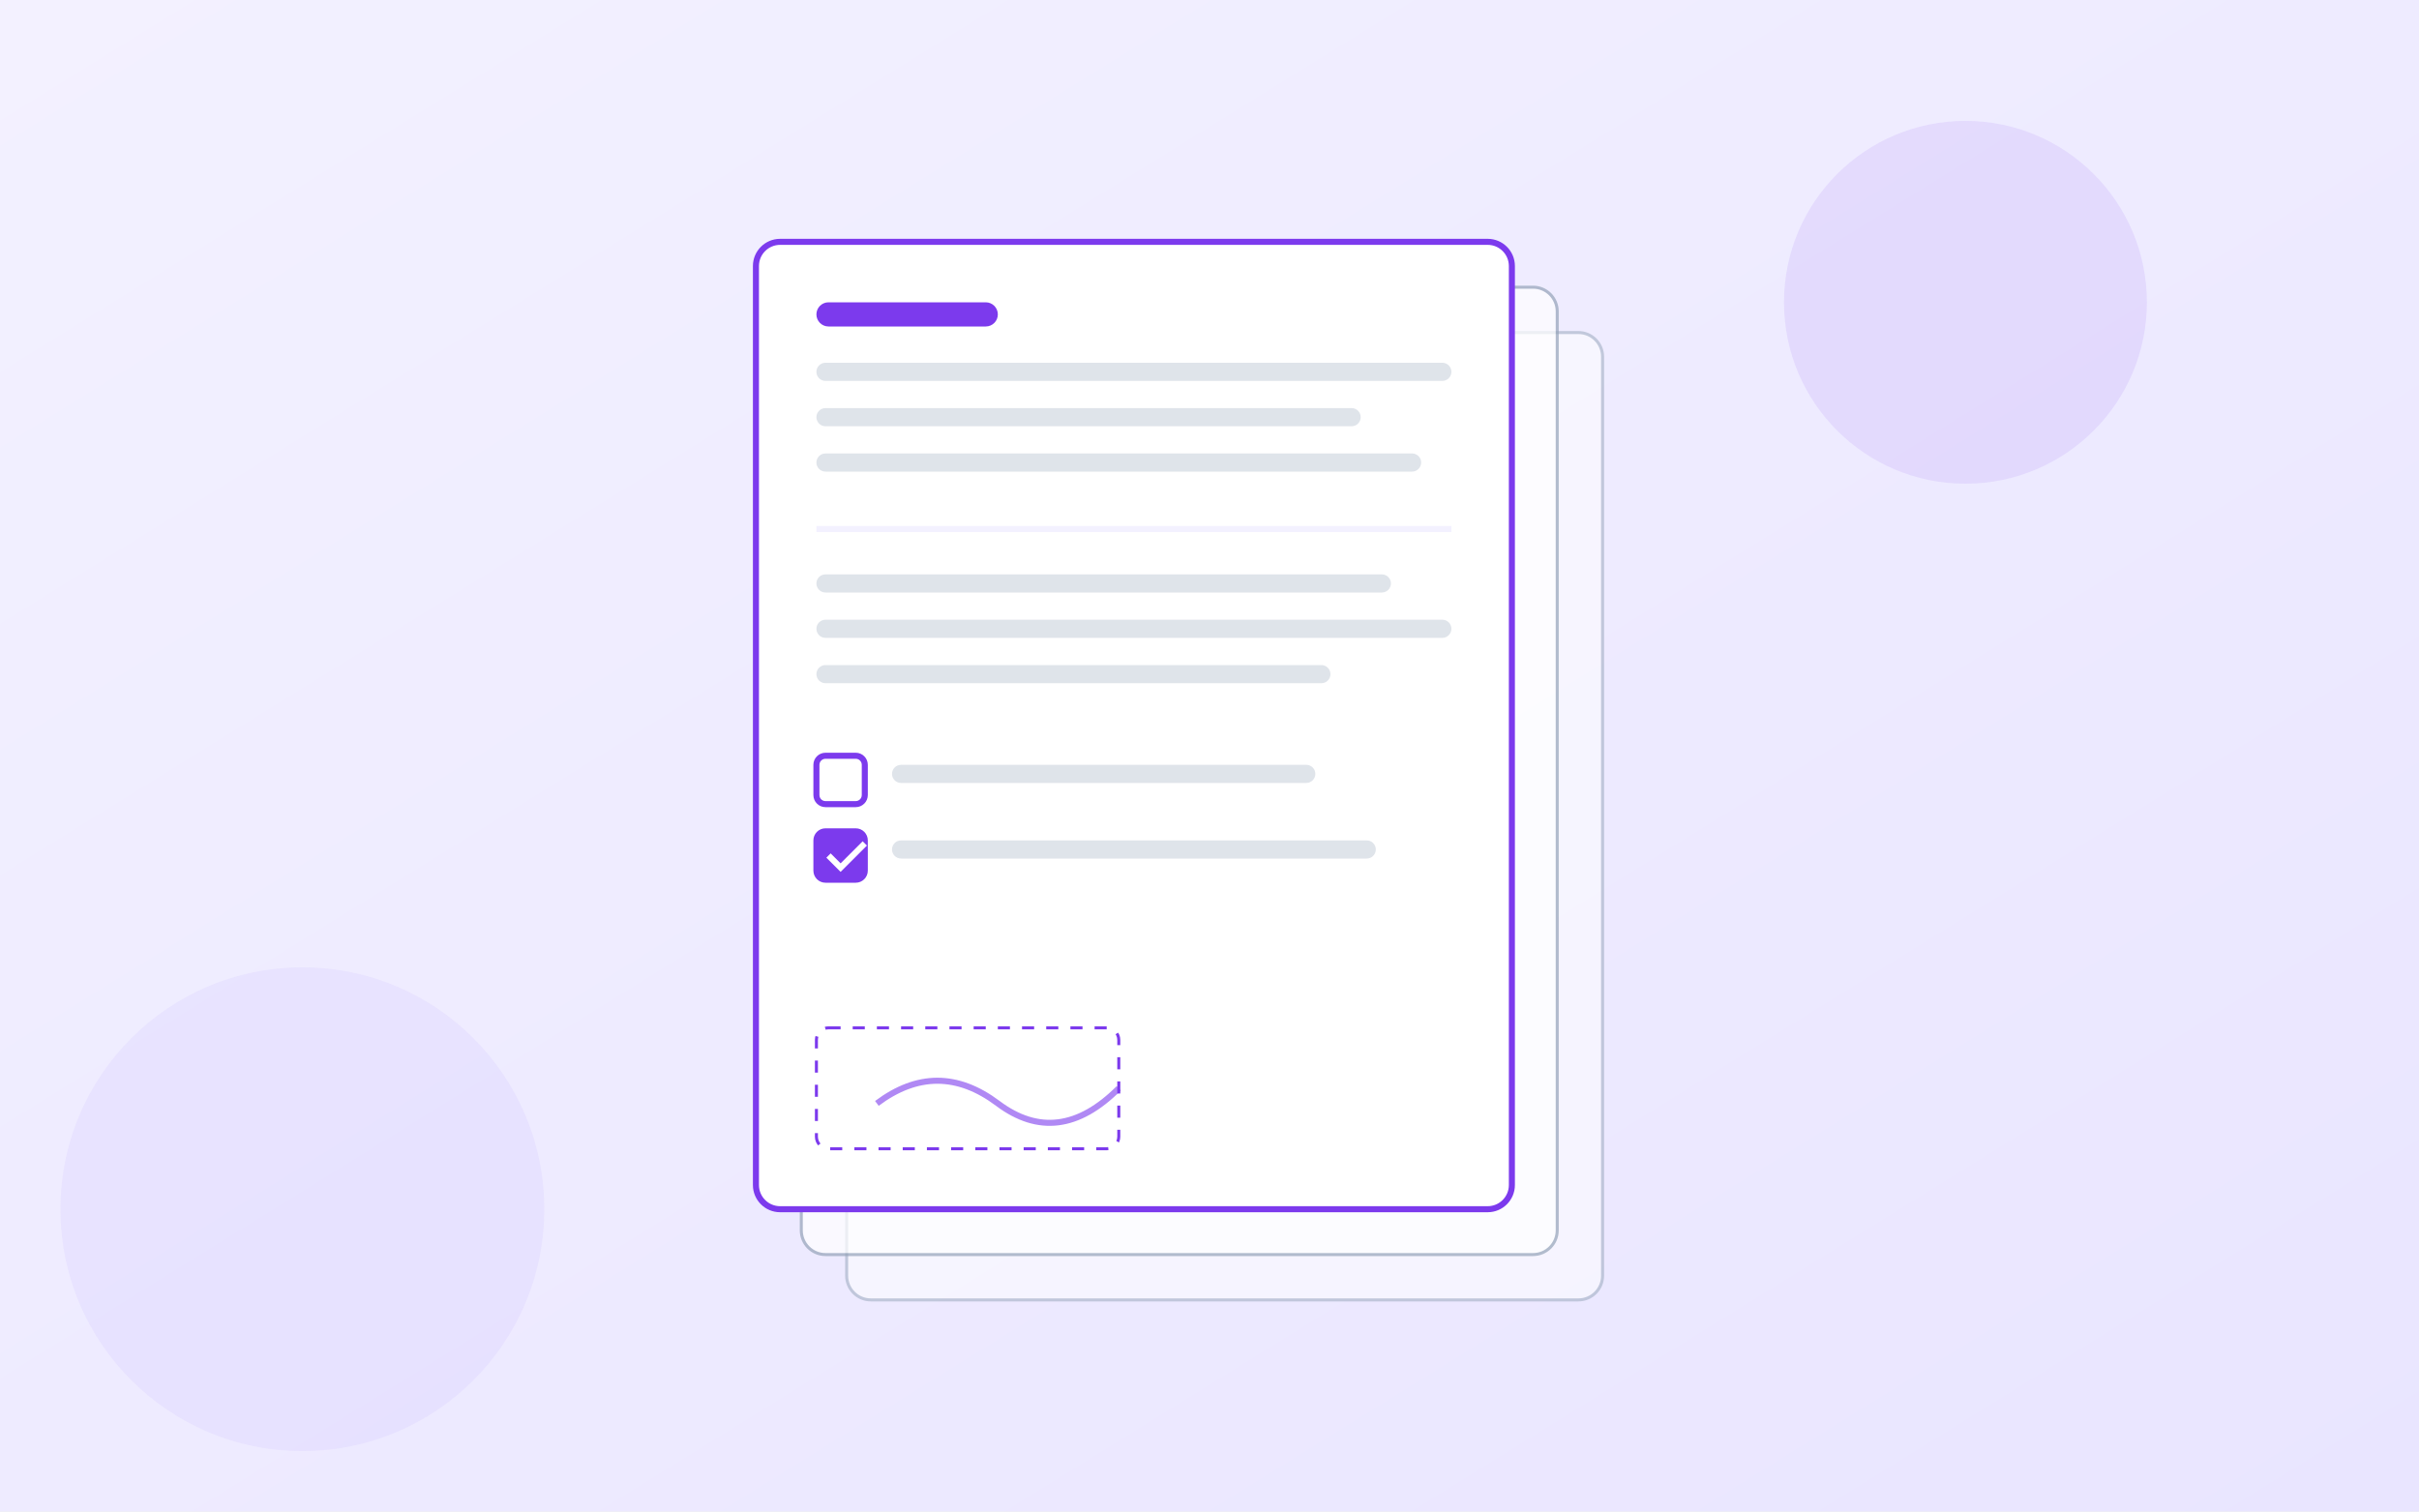
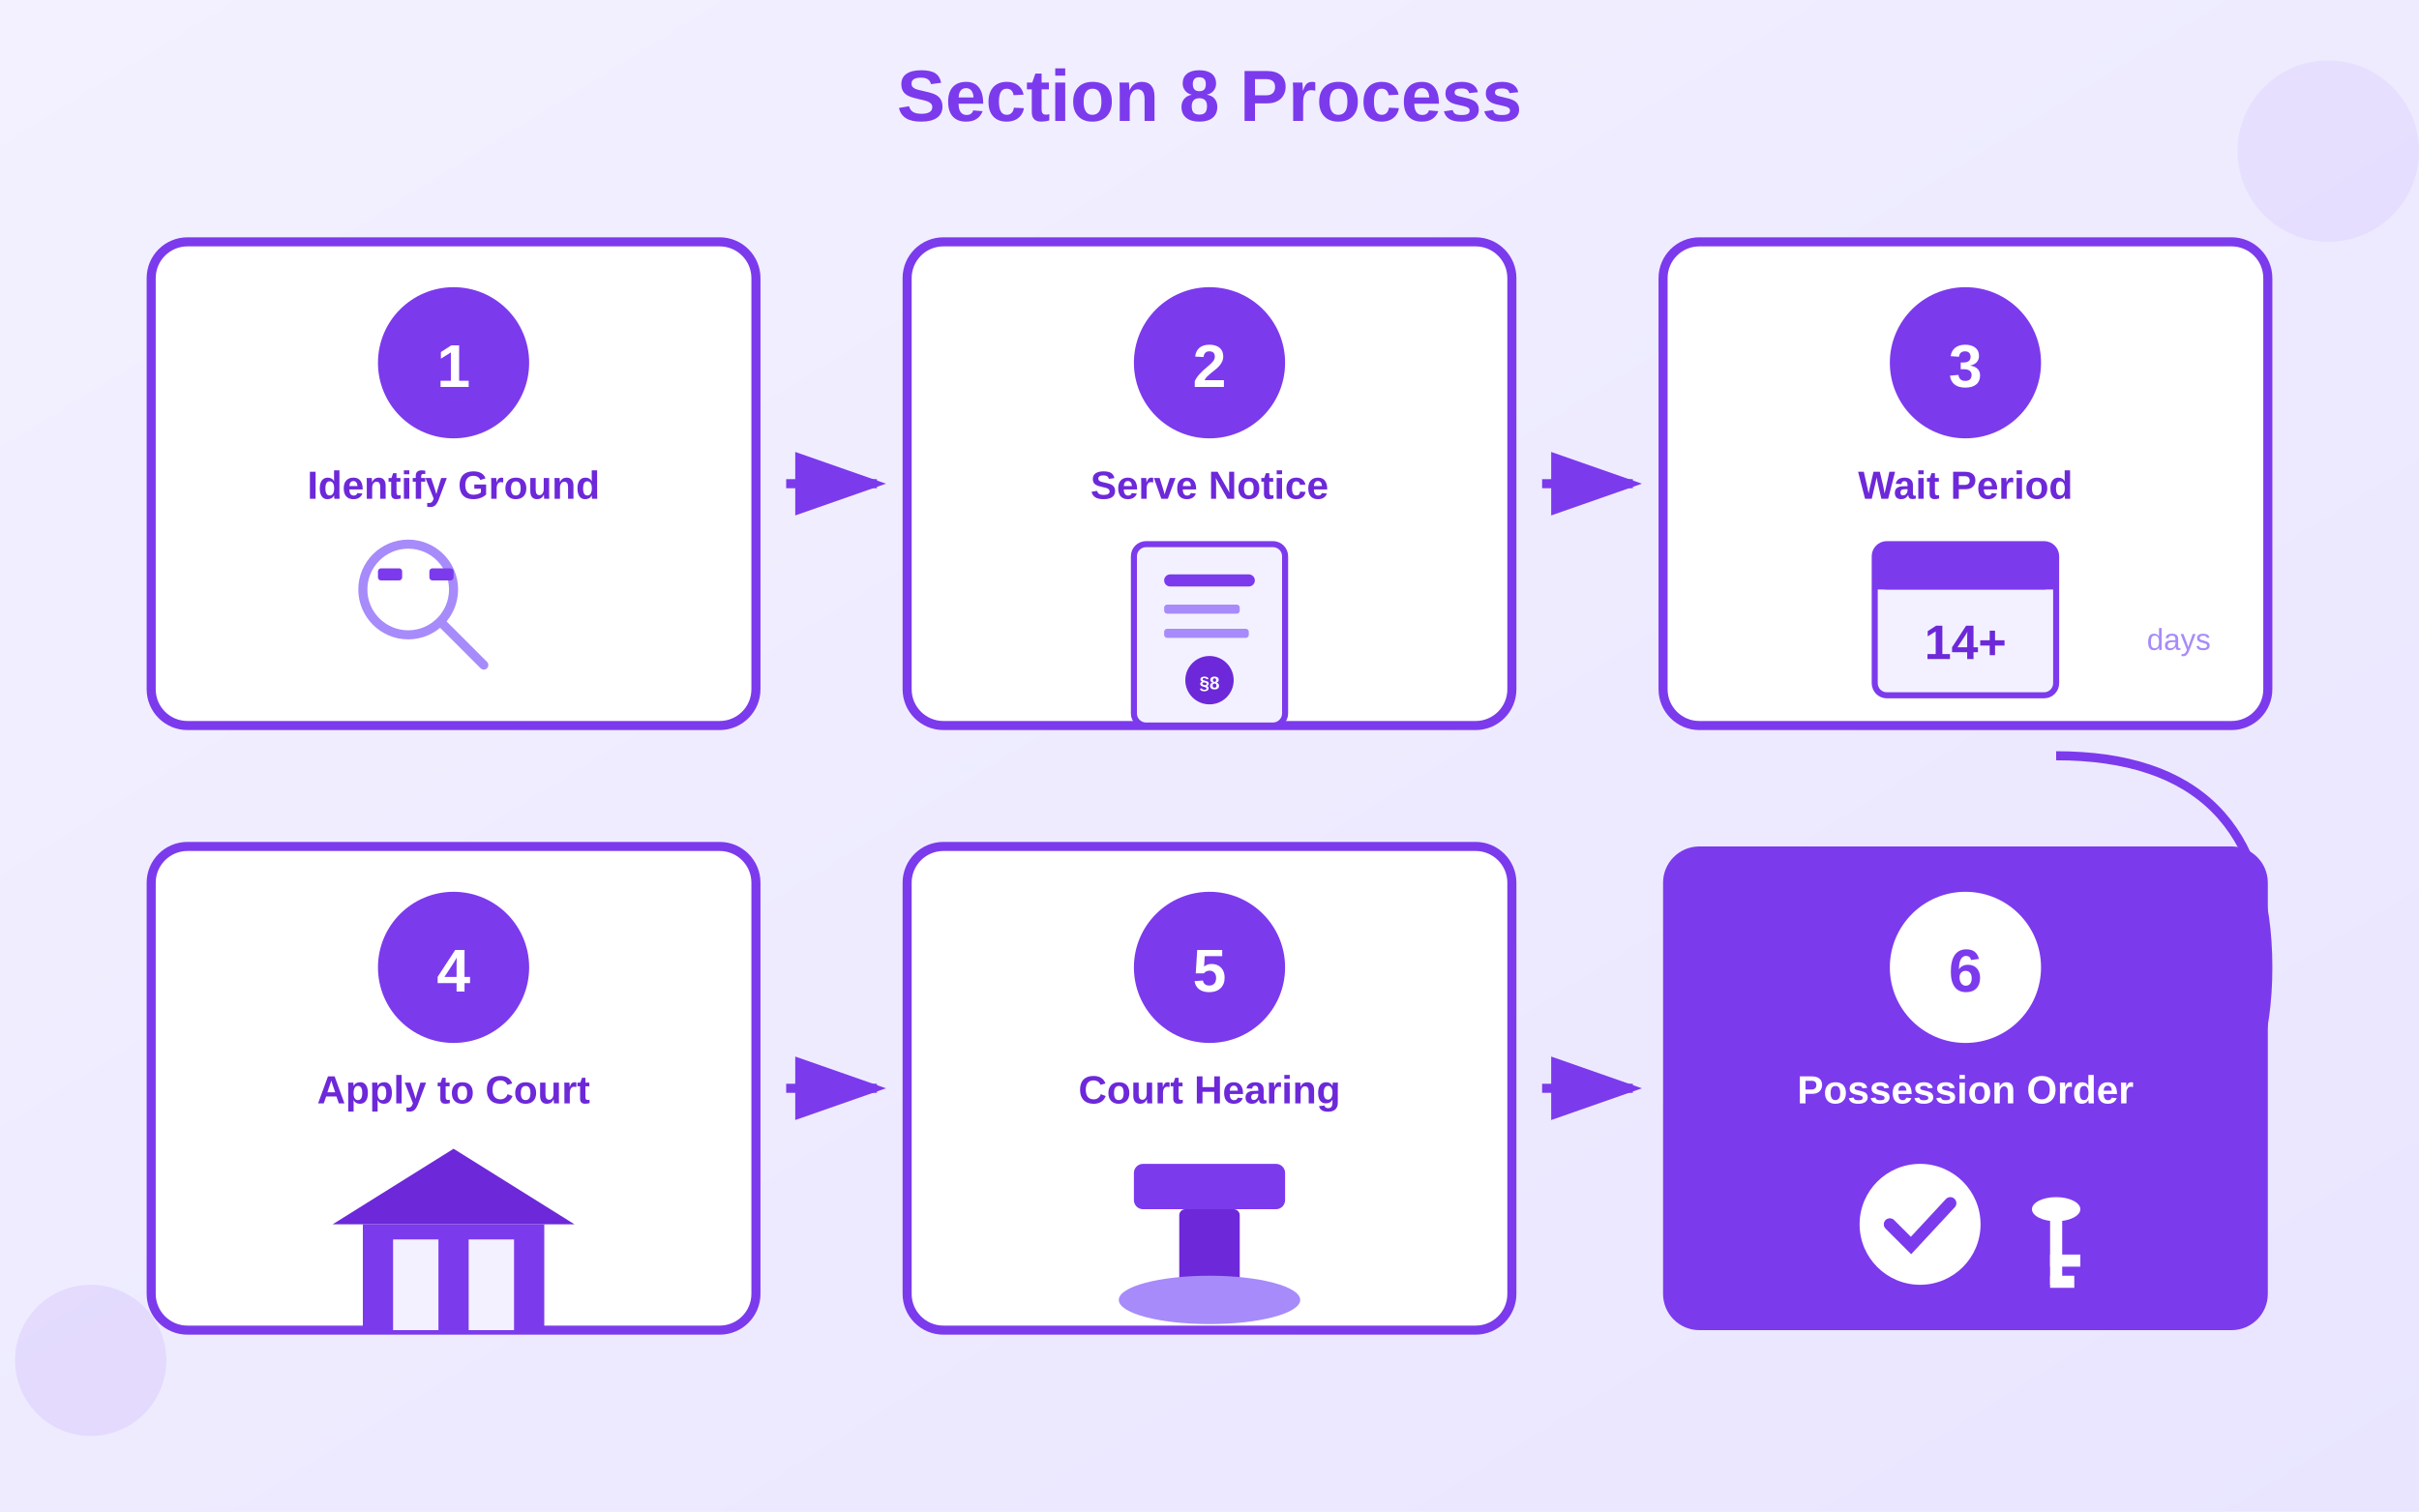
<svg xmlns="http://www.w3.org/2000/svg" viewBox="0 0 800 500">
  <defs>
    <linearGradient id="bgGrad" x1="0%" y1="0%" x2="100%" y2="100%">
      <stop offset="0%" style="stop-color:#F3F1FF" />
      <stop offset="100%" style="stop-color:#E9E5FF" />
    </linearGradient>
+     <marker id="arrowhead" markerWidth="10" markerHeight="7" refX="9" refY="3.5" orient="auto">
+       <polygon points="0 0, 10 3.5, 0 7" fill="#7C3AED" />
+     </marker>
  </defs>
  <rect width="800" height="500" fill="url(#bgGrad)" />
-   <g transform="translate(250, 80)">
-     <rect x="30" y="30" width="250" height="320" rx="8" fill="white" stroke="#94A3B8" stroke-width="1" opacity="0.5" />
-     <rect x="15" y="15" width="250" height="320" rx="8" fill="white" stroke="#94A3B8" stroke-width="1" opacity="0.7" />
-     <rect x="0" y="0" width="250" height="320" rx="8" fill="white" stroke="#7C3AED" stroke-width="2" />
-     <rect x="20" y="20" width="60" height="8" rx="4" fill="#7C3AED" />
-     <rect x="20" y="40" width="210" height="6" rx="3" fill="#94A3B8" opacity="0.3" />
-     <rect x="20" y="55" width="180" height="6" rx="3" fill="#94A3B8" opacity="0.3" />
-     <rect x="20" y="70" width="200" height="6" rx="3" fill="#94A3B8" opacity="0.3" />
-     <line x1="20" y1="95" x2="230" y2="95" stroke="#F3F1FF" stroke-width="2" />
-     <rect x="20" y="110" width="190" height="6" rx="3" fill="#94A3B8" opacity="0.3" />
-     <rect x="20" y="125" width="210" height="6" rx="3" fill="#94A3B8" opacity="0.3" />
-     <rect x="20" y="140" width="170" height="6" rx="3" fill="#94A3B8" opacity="0.3" />
-     <rect x="20" y="170" width="16" height="16" rx="3" stroke="#7C3AED" stroke-width="2" fill="none" />
-     <rect x="45" y="173" width="140" height="6" rx="3" fill="#94A3B8" opacity="0.3" />
-     <rect x="20" y="195" width="16" height="16" rx="3" stroke="#7C3AED" stroke-width="2" fill="#7C3AED" />
-     <path d="M24 203 L28 207 L36 199" stroke="white" stroke-width="2" fill="none" />
-     <rect x="45" y="198" width="160" height="6" rx="3" fill="#94A3B8" opacity="0.3" />
-     <rect x="20" y="260" width="100" height="40" rx="4" stroke="#7C3AED" stroke-width="1" stroke-dasharray="4" fill="none" />
-     <path d="M40 285 Q60 270 80 285 Q100 300 120 280" stroke="#7C3AED" stroke-width="2" fill="none" opacity="0.6" />
+   <text x="400" y="40" text-anchor="middle" fill="#7C3AED" font-size="24" font-weight="bold" font-family="Arial">Section 8 Process</text>
+   <g transform="translate(50, 80)">
+     <rect x="0" y="0" width="200" height="160" rx="12" fill="white" stroke="#7C3AED" stroke-width="3" />
+     <circle cx="100" cy="40" r="25" fill="#7C3AED" />
+     <text x="100" y="48" text-anchor="middle" fill="white" font-size="20" font-weight="bold" font-family="Arial">1</text>
+     <text x="100" y="85" text-anchor="middle" fill="#6D28D9" font-size="13" font-weight="bold" font-family="Arial">Identify Ground</text>
+     <circle cx="85" cy="115" r="15" fill="none" stroke="#A78BFA" stroke-width="3" />
+     <line x1="96" y1="126" x2="110" y2="140" stroke="#A78BFA" stroke-width="3" stroke-linecap="round" />
+     <rect x="75" y="108" width="8" height="4" rx="1" fill="#7C3AED" />
+     <rect x="92" y="108" width="8" height="4" rx="1" fill="#7C3AED" />
  </g>
-   <circle cx="650" cy="100" r="60" fill="#7C3AED" opacity="0.1" />
-   <circle cx="100" cy="400" r="80" fill="#A78BFA" opacity="0.1" />
+   <line x1="260" y1="160" x2="290" y2="160" stroke="#7C3AED" stroke-width="3" marker-end="url(#arrowhead)" />
+   <g transform="translate(300, 80)">
+     <rect x="0" y="0" width="200" height="160" rx="12" fill="white" stroke="#7C3AED" stroke-width="3" />
+     <circle cx="100" cy="40" r="25" fill="#7C3AED" />
+     <text x="100" y="48" text-anchor="middle" fill="white" font-size="20" font-weight="bold" font-family="Arial">2</text>
+     <text x="100" y="85" text-anchor="middle" fill="#6D28D9" font-size="13" font-weight="bold" font-family="Arial">Serve Notice</text>
+     <rect x="75" y="100" width="50" height="60" rx="4" fill="#F3F1FF" stroke="#7C3AED" stroke-width="2" />
+     <rect x="85" y="110" width="30" height="4" rx="2" fill="#7C3AED" />
+     <rect x="85" y="120" width="25" height="3" rx="1" fill="#A78BFA" />
+     <rect x="85" y="128" width="28" height="3" rx="1" fill="#A78BFA" />
+     <circle cx="100" cy="145" r="8" fill="#6D28D9" />
+     <text x="100" y="148" text-anchor="middle" fill="white" font-size="6" font-weight="bold" font-family="Arial">§8</text>
+   </g>
+   <line x1="510" y1="160" x2="540" y2="160" stroke="#7C3AED" stroke-width="3" marker-end="url(#arrowhead)" />
+   <g transform="translate(550, 80)">
+     <rect x="0" y="0" width="200" height="160" rx="12" fill="white" stroke="#7C3AED" stroke-width="3" />
+     <circle cx="100" cy="40" r="25" fill="#7C3AED" />
+     <text x="100" y="48" text-anchor="middle" fill="white" font-size="20" font-weight="bold" font-family="Arial">3</text>
+     <text x="100" y="85" text-anchor="middle" fill="#6D28D9" font-size="13" font-weight="bold" font-family="Arial">Wait Period</text>
+     <rect x="70" y="100" width="60" height="50" rx="4" fill="#F3F1FF" stroke="#7C3AED" stroke-width="2" />
+     <rect x="70" y="100" width="60" height="15" rx="4" fill="#7C3AED" />
+     <rect x="70" y="110" width="60" height="5" fill="#7C3AED" />
+     <text x="100" y="138" text-anchor="middle" fill="#6D28D9" font-size="16" font-weight="bold" font-family="Arial">14+</text>
+     <text x="160" y="135" fill="#A78BFA" font-size="10" font-family="Arial">days</text>
+   </g>
+   <g transform="translate(50, 280)">
+     <rect x="0" y="0" width="200" height="160" rx="12" fill="white" stroke="#7C3AED" stroke-width="3" />
+     <circle cx="100" cy="40" r="25" fill="#7C3AED" />
+     <text x="100" y="48" text-anchor="middle" fill="white" font-size="20" font-weight="bold" font-family="Arial">4</text>
+     <text x="100" y="85" text-anchor="middle" fill="#6D28D9" font-size="13" font-weight="bold" font-family="Arial">Apply to Court</text>
+     <polygon points="100,100 140,125 60,125" fill="#6D28D9" />
+     <rect x="70" y="125" width="60" height="35" fill="#7C3AED" />
+     <rect x="80" y="130" width="15" height="30" fill="#F3F1FF" />
+     <rect x="105" y="130" width="15" height="30" fill="#F3F1FF" />
+   </g>
+   <path d="M680 250 Q750 250 750 320 Q750 390 680 390" stroke="#7C3AED" stroke-width="3" fill="none" marker-end="url(#arrowhead)" />
+   <line x1="260" y1="360" x2="290" y2="360" stroke="#7C3AED" stroke-width="3" marker-end="url(#arrowhead)" />
+   <g transform="translate(300, 280)">
+     <rect x="0" y="0" width="200" height="160" rx="12" fill="white" stroke="#7C3AED" stroke-width="3" />
+     <circle cx="100" cy="40" r="25" fill="#7C3AED" />
+     <text x="100" y="48" text-anchor="middle" fill="white" font-size="20" font-weight="bold" font-family="Arial">5</text>
+     <text x="100" y="85" text-anchor="middle" fill="#6D28D9" font-size="13" font-weight="bold" font-family="Arial">Court Hearing</text>
+     <rect x="75" y="105" width="50" height="15" rx="3" fill="#7C3AED" />
+     <rect x="90" y="120" width="20" height="25" rx="2" fill="#6D28D9" />
+     <ellipse cx="100" cy="150" rx="30" ry="8" fill="#A78BFA" />
+   </g>
+   <line x1="510" y1="360" x2="540" y2="360" stroke="#7C3AED" stroke-width="3" marker-end="url(#arrowhead)" />
+   <g transform="translate(550, 280)">
+     <rect x="0" y="0" width="200" height="160" rx="12" fill="#7C3AED" />
+     <circle cx="100" cy="40" r="25" fill="white" />
+     <text x="100" y="48" text-anchor="middle" fill="#7C3AED" font-size="20" font-weight="bold" font-family="Arial">6</text>
+     <text x="100" y="85" text-anchor="middle" fill="white" font-size="13" font-weight="bold" font-family="Arial">Possession Order</text>
+     <circle cx="85" cy="125" r="20" fill="white" />
+     <path d="M75 125 L82 132 L95 118" stroke="#7C3AED" stroke-width="4" fill="none" stroke-linecap="round" />
+     <ellipse cx="130" cy="120" rx="8" ry="4" fill="white" />
+     <rect x="128" y="120" width="4" height="25" fill="white" />
+     <rect x="128" y="135" width="10" height="4" fill="white" />
+     <rect x="128" y="142" width="8" height="4" fill="white" />
+   </g>
+   <circle cx="30" cy="450" r="25" fill="#7C3AED" opacity="0.1" />
+   <circle cx="770" cy="50" r="30" fill="#A78BFA" opacity="0.12" />
</svg>
